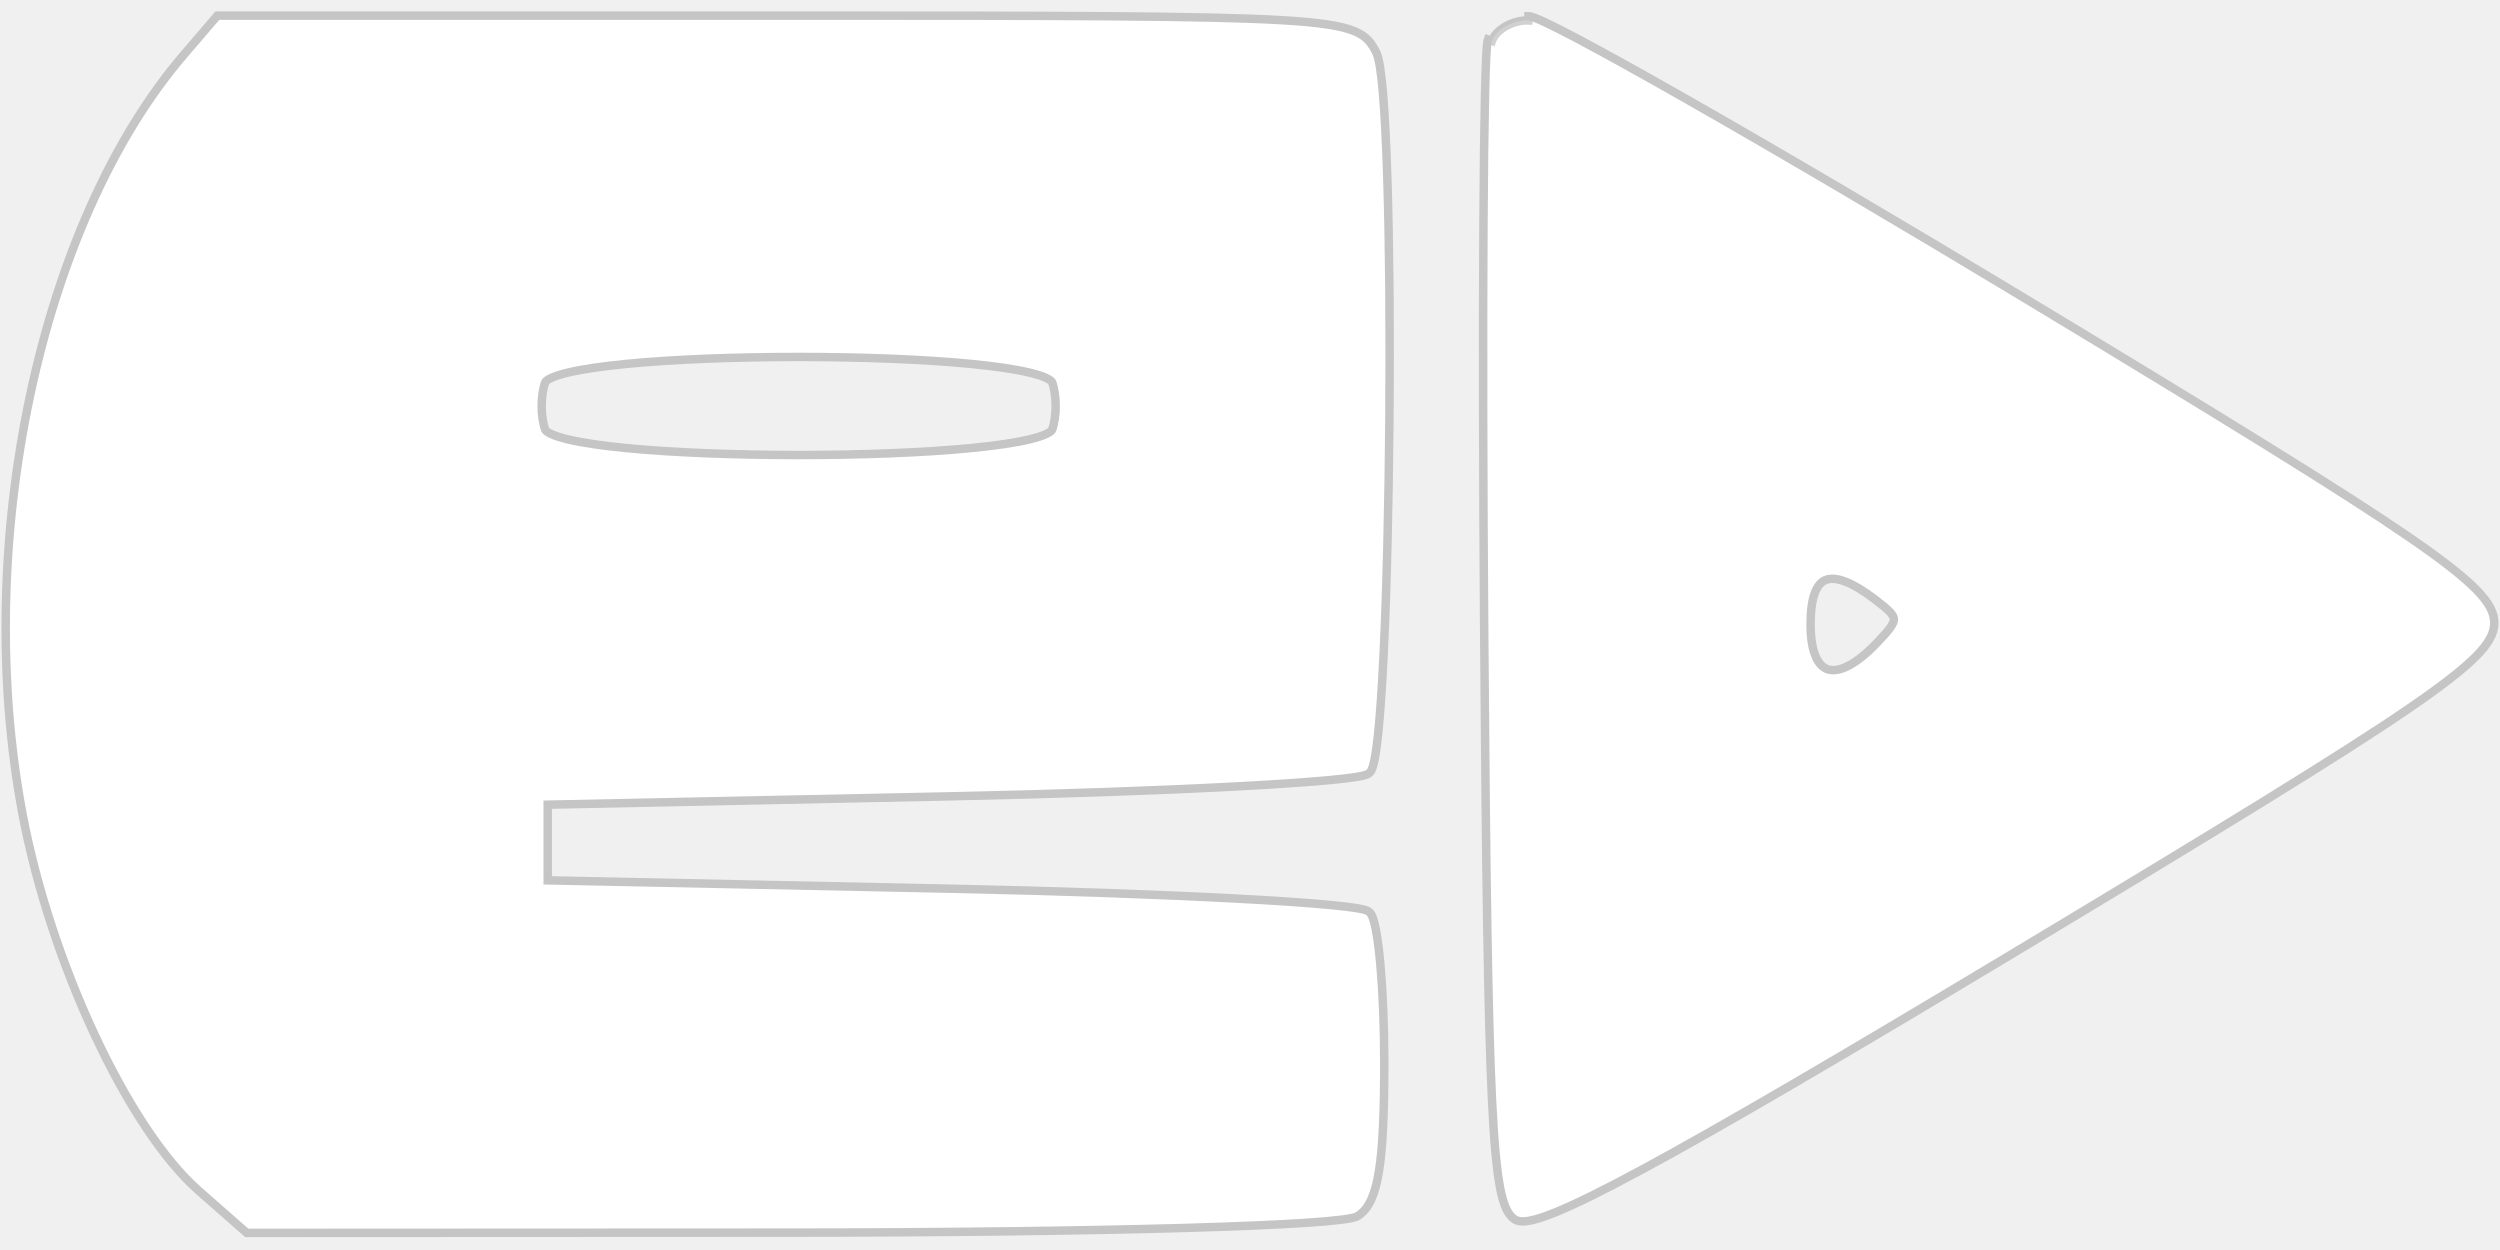
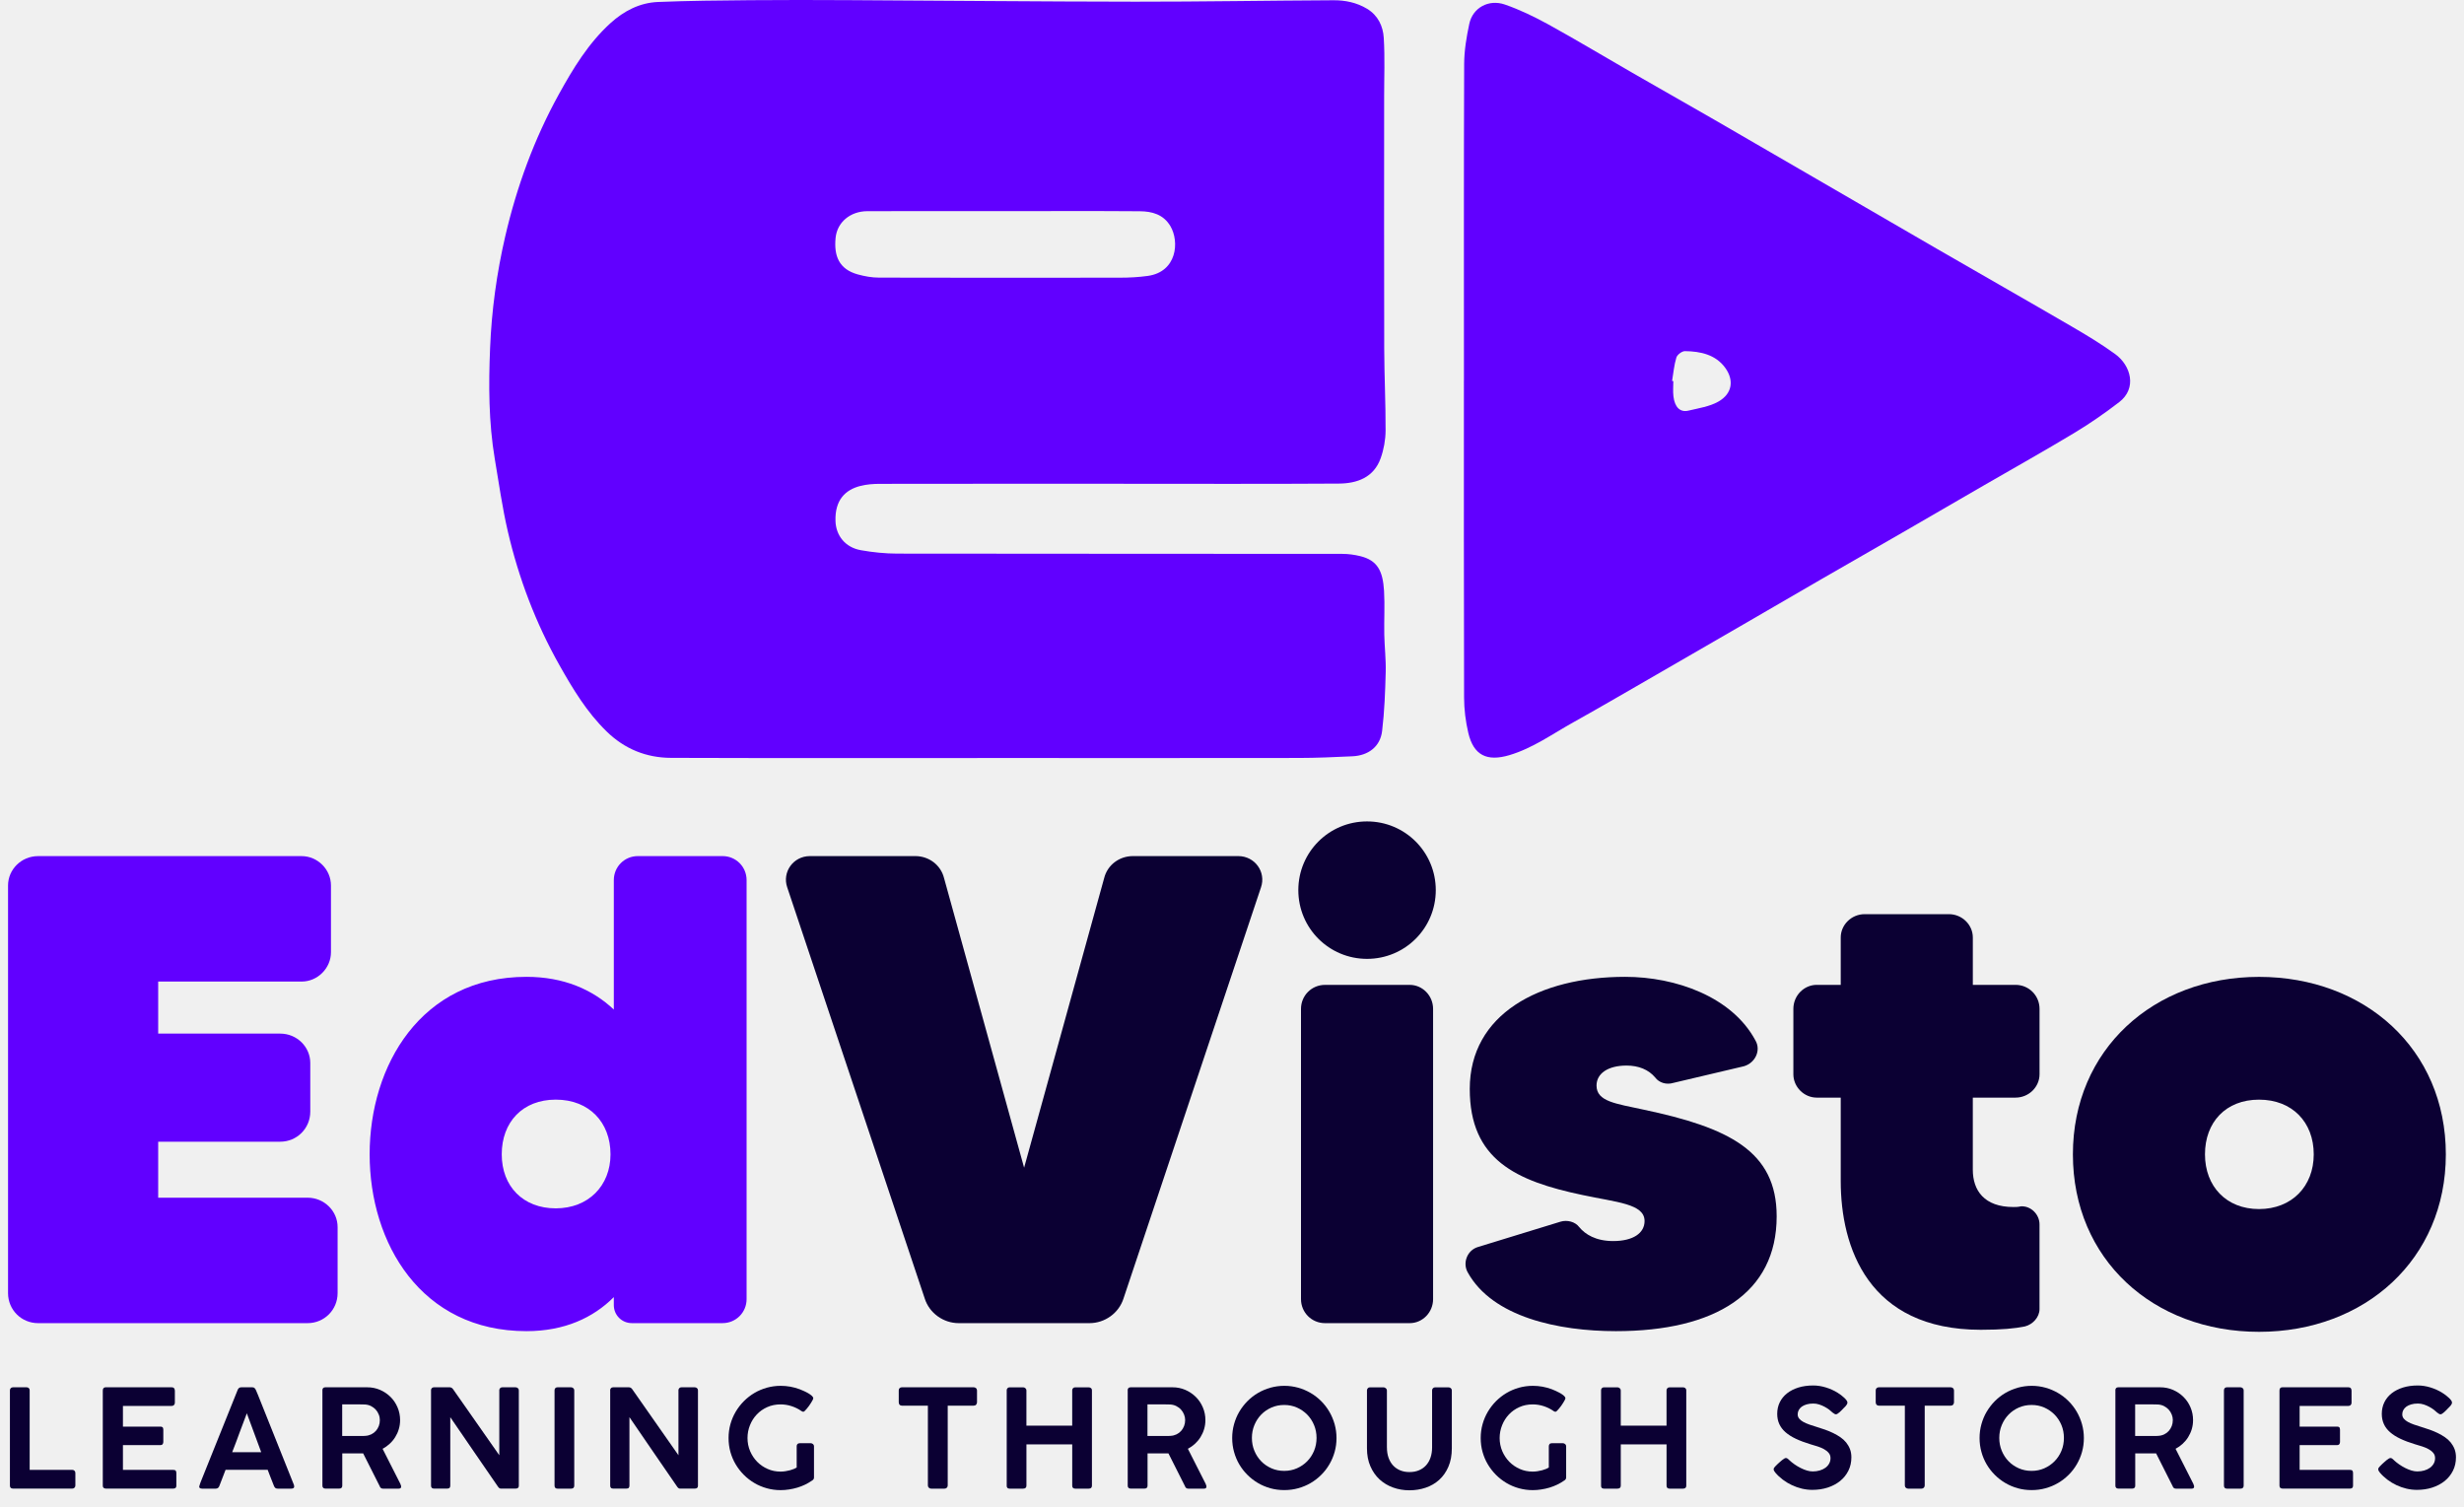
- <svg xmlns="http://www.w3.org/2000/svg" width="126" height="63" viewBox="0 0 126 63" fill="none">
-   <path fill-rule="evenodd" clip-rule="evenodd" d="M69.167 2.728C70.207 4.757 69.946 37.686 68.88 38.798C68.509 39.184 59.022 39.691 47.799 39.924L27.392 40.347V42.462V44.578L47.799 45.001C59.022 45.234 68.509 45.741 68.88 46.129C69.251 46.517 69.554 49.863 69.554 53.564C69.554 58.625 69.252 60.493 68.338 61.096C67.635 61.56 55.607 61.904 39.819 61.912L12.516 61.924L10.156 59.852C6.645 56.768 2.755 48.447 1.348 41.008C-1.217 27.44 2.196 11.334 9.421 2.904L11.053 1H39.667C67.649 1 68.3 1.038 69.167 2.728ZM101.986 15.245C122.126 27.396 125.5 29.713 125.5 31.394C125.5 33.076 122.095 35.401 101.591 47.72C83.648 58.5 77.376 61.884 76.456 61.278C75.408 60.588 75.199 56.301 75.016 31.799C74.898 16.029 74.978 2.648 75.193 2.064C75.408 1.478 76.234 1.013 77.029 1.029C77.823 1.045 89.054 7.442 101.986 15.245ZM27.28 19.193C27.023 19.891 27.023 21.033 27.28 21.731C27.973 23.618 52.532 23.618 53.226 21.731C53.482 21.033 53.482 19.891 53.226 19.193C52.532 17.306 27.973 17.306 27.28 19.193ZM91.04 31.462C91.04 34.35 92.576 34.816 94.721 32.577C95.999 31.243 95.993 31.083 94.624 30.039C92.241 28.221 91.04 28.698 91.04 31.462Z" fill="white" />
-   <path d="M69.357 2.631L69.357 2.631C69.247 2.417 69.131 2.208 68.953 2.021C68.772 1.832 68.538 1.676 68.204 1.546C67.549 1.292 66.481 1.128 64.598 1.017C60.821 0.796 53.654 0.787 39.667 0.787H11.053H10.955L10.891 0.861L9.259 2.765L9.259 2.765C5.616 7.016 2.945 13.186 1.505 19.985C0.064 26.786 -0.149 34.233 1.139 41.047C1.846 44.786 3.176 48.743 4.77 52.153C6.361 55.558 8.227 58.441 10.016 60.012L12.375 62.084L12.435 62.138L12.516 62.138L39.819 62.125C47.714 62.121 54.67 62.033 59.741 61.888C62.277 61.815 64.342 61.728 65.819 61.631C66.558 61.582 67.151 61.53 67.585 61.475C67.801 61.448 67.981 61.42 68.12 61.39C68.248 61.362 68.373 61.328 68.455 61.274C68.993 60.919 69.308 60.22 69.499 59.036C69.692 57.842 69.767 56.095 69.767 53.564C69.767 51.709 69.691 49.94 69.568 48.585C69.507 47.908 69.433 47.33 69.351 46.894C69.31 46.677 69.266 46.49 69.218 46.343C69.174 46.205 69.117 46.068 69.034 45.982L69.034 45.981C68.992 45.937 68.938 45.911 68.902 45.896C68.86 45.878 68.812 45.863 68.761 45.849C68.658 45.821 68.524 45.794 68.362 45.768C68.038 45.716 67.588 45.663 67.028 45.61C65.907 45.504 64.332 45.396 62.42 45.294C58.597 45.089 53.417 44.904 47.803 44.788L27.605 44.369V42.462V40.556L47.803 40.137C53.417 40.021 58.597 39.836 62.42 39.631C64.332 39.529 65.907 39.422 67.028 39.316C67.588 39.263 68.038 39.21 68.362 39.158C68.523 39.132 68.658 39.105 68.761 39.077C68.812 39.063 68.86 39.048 68.902 39.031C68.938 39.016 68.991 38.99 69.034 38.945L69.034 38.945C69.103 38.874 69.147 38.768 69.18 38.67C69.216 38.563 69.249 38.429 69.279 38.273C69.341 37.961 69.399 37.542 69.453 37.034C69.561 36.017 69.654 34.627 69.734 32.988C69.892 29.709 69.992 25.422 70.026 21.108C70.061 16.794 70.029 12.45 69.924 9.057C69.871 7.36 69.8 5.899 69.71 4.797C69.664 4.246 69.614 3.782 69.558 3.422C69.503 3.072 69.44 2.792 69.357 2.631ZM77.033 0.816L77.029 1.029C76.234 1.013 75.408 1.478 75.193 2.064L74.993 1.99C74.993 1.99 74.993 1.99 74.993 1.99C74.978 2.031 74.969 2.08 74.963 2.124C74.955 2.172 74.949 2.232 74.942 2.301C74.929 2.439 74.917 2.624 74.906 2.852C74.883 3.307 74.863 3.942 74.845 4.734C74.809 6.319 74.783 8.54 74.766 11.236C74.734 16.626 74.744 23.915 74.802 31.8C74.894 44.05 74.992 51.252 75.199 55.478C75.302 57.59 75.432 58.969 75.605 59.867C75.775 60.748 75.996 61.23 76.338 61.456C76.529 61.581 76.804 61.577 77.103 61.521C77.418 61.462 77.823 61.331 78.327 61.129C79.337 60.724 80.777 60.016 82.741 58.956C86.672 56.836 92.73 53.292 101.701 47.902C111.951 41.744 117.934 38.08 121.355 35.744C123.064 34.577 124.144 33.734 124.799 33.072C125.454 32.41 125.713 31.898 125.713 31.394C125.713 30.891 125.456 30.38 124.81 29.721C124.164 29.062 123.098 28.225 121.416 27.07C118.049 24.758 112.165 21.137 102.097 15.063C95.629 11.16 89.587 7.609 85.061 5.032C82.799 3.743 80.914 2.697 79.544 1.971C78.86 1.609 78.302 1.325 77.889 1.131C77.683 1.034 77.51 0.959 77.374 0.906C77.306 0.88 77.245 0.859 77.192 0.844C77.142 0.83 77.086 0.817 77.033 0.816ZM27.48 19.266L27.48 19.266C27.492 19.234 27.556 19.154 27.769 19.054C27.968 18.96 28.251 18.868 28.615 18.781C29.34 18.607 30.348 18.461 31.549 18.343C33.951 18.108 37.1 17.991 40.252 17.991C43.405 17.991 46.554 18.108 48.956 18.343C50.158 18.461 51.165 18.607 51.891 18.781C52.254 18.868 52.538 18.96 52.736 19.054C52.949 19.154 53.014 19.234 53.026 19.266C53.143 19.584 53.205 20.018 53.205 20.462C53.205 20.906 53.143 21.339 53.026 21.658C53.014 21.69 52.949 21.77 52.736 21.87C52.538 21.964 52.254 22.056 51.891 22.143C51.165 22.317 50.158 22.463 48.956 22.581C46.554 22.815 43.405 22.933 40.252 22.933C37.1 22.933 33.951 22.815 31.549 22.581C30.348 22.463 29.34 22.317 28.615 22.143C28.251 22.056 27.968 21.964 27.769 21.87C27.556 21.77 27.492 21.69 27.48 21.658L27.48 21.658C27.363 21.339 27.3 20.906 27.3 20.462C27.3 20.018 27.363 19.585 27.48 19.266ZM94.495 30.208L94.624 30.039L94.495 30.208C94.839 30.471 95.082 30.667 95.242 30.835C95.401 31.003 95.449 31.115 95.452 31.207C95.456 31.304 95.414 31.433 95.265 31.64C95.117 31.845 94.888 32.095 94.567 32.43C94.04 32.979 93.561 33.352 93.144 33.563C92.727 33.775 92.393 33.815 92.138 33.738C91.889 33.663 91.671 33.461 91.51 33.086C91.348 32.707 91.254 32.169 91.254 31.462C91.254 30.783 91.328 30.263 91.465 29.892C91.602 29.523 91.792 29.32 92.017 29.23C92.248 29.139 92.563 29.147 92.984 29.305C93.404 29.463 93.908 29.76 94.495 30.208Z" stroke="black" stroke-opacity="0.18" stroke-width="0.426" />
+ <svg xmlns="http://www.w3.org/2000/svg" width="121" height="74" viewBox="0 0 121 74" fill="none">
+   <path d="M49.314 37.224C43.86 37.224 38.407 37.235 32.954 37.216C31.745 37.212 30.678 36.786 29.789 35.919C28.817 34.973 28.131 33.831 27.475 32.669C26.31 30.603 25.472 28.399 24.937 26.091C24.665 24.92 24.498 23.725 24.298 22.538C23.994 20.732 23.992 18.906 24.067 17.089C24.141 15.245 24.392 13.414 24.81 11.609C25.377 9.166 26.231 6.826 27.444 4.629C28.143 3.365 28.891 2.125 29.977 1.138C30.639 0.537 31.416 0.133 32.316 0.097C33.824 0.036 35.335 0.021 36.846 0.009C38.457 -0.005 40.068 -0.001 41.68 0.007C46.371 0.032 51.063 0.078 55.754 0.083C58.999 0.086 62.243 0.028 65.49 0.013C66.061 0.01 66.62 0.124 67.128 0.428C67.673 0.756 67.917 1.285 67.952 1.857C68.013 2.834 67.97 3.82 67.971 4.801C67.971 4.911 67.971 5.022 67.971 5.131C67.971 9.125 67.964 13.118 67.975 17.112C67.979 18.456 68.048 19.802 68.042 21.146C68.039 21.598 67.954 22.072 67.802 22.498C67.466 23.448 66.647 23.741 65.748 23.747C62.112 23.77 58.477 23.756 54.841 23.756C50.957 23.756 47.074 23.753 43.191 23.76C42.88 23.76 42.56 23.786 42.261 23.86C41.487 24.054 40.999 24.575 41.028 25.578C41.048 26.3 41.506 26.882 42.277 27.019C42.863 27.123 43.466 27.185 44.061 27.186C51.347 27.197 58.632 27.192 65.918 27.199C66.214 27.199 66.517 27.241 66.806 27.312C67.646 27.522 67.906 28.038 67.966 29.011C68.009 29.725 67.964 30.444 67.978 31.158C67.99 31.773 68.065 32.389 68.048 33.002C68.023 33.97 67.987 34.944 67.871 35.903C67.779 36.661 67.202 37.103 66.412 37.139C65.536 37.18 64.659 37.219 63.783 37.221C58.962 37.229 54.143 37.224 49.322 37.224H49.314ZM49.328 10.368C47.084 10.368 44.84 10.364 42.597 10.37C41.76 10.373 41.11 10.906 41.033 11.684C40.947 12.568 41.201 13.221 42.124 13.476C42.46 13.568 42.816 13.633 43.163 13.633C47.113 13.644 51.063 13.642 55.014 13.636C55.464 13.636 55.916 13.611 56.36 13.55C57.803 13.351 57.926 11.862 57.474 11.103C57.132 10.527 56.571 10.379 55.977 10.374C53.761 10.357 51.545 10.368 49.329 10.368H49.328Z" fill="#6100FF" />
+   <path d="M71.89 18.676C71.89 13.498 71.881 8.32 71.901 3.141C71.904 2.482 72.015 1.813 72.154 1.166C72.322 0.383 73.101 -0.055 73.905 0.224C74.642 0.48 75.357 0.827 76.044 1.204C77.434 1.972 78.797 2.791 80.174 3.583C81.516 4.354 82.864 5.117 84.205 5.89C85.594 6.69 86.979 7.496 88.364 8.301C90.619 9.61 92.873 10.921 95.13 12.226C97.329 13.498 99.537 14.752 101.731 16.03C102.458 16.453 103.181 16.889 103.862 17.381C104.652 17.953 104.95 19.071 104.067 19.748C103.359 20.292 102.619 20.804 101.854 21.265C100.4 22.141 98.919 22.97 97.449 23.82C96.109 24.596 94.771 25.374 93.43 26.148C92.1 26.916 90.767 27.675 89.439 28.443C88.099 29.217 86.761 29.998 85.421 30.774C84.07 31.556 82.719 32.339 81.365 33.119C79.999 33.905 78.64 34.701 77.263 35.469C76.234 36.041 75.273 36.741 74.121 37.083C73.019 37.41 72.363 37.091 72.104 35.989C71.972 35.424 71.898 34.833 71.897 34.253C71.882 29.061 71.888 23.87 71.888 18.678L71.89 18.676ZM82.111 18.707L82.172 18.716C82.172 18.964 82.148 19.214 82.177 19.459C82.24 19.989 82.496 20.266 82.922 20.163C83.418 20.043 83.951 19.967 84.383 19.722C85.083 19.325 85.148 18.661 84.731 18.076C84.258 17.413 83.508 17.252 82.741 17.243C82.597 17.242 82.366 17.417 82.322 17.556C82.209 17.926 82.176 18.321 82.111 18.707Z" fill="#6100FF" />
+   <path d="M15.105 58.815C15.924 58.815 16.579 59.471 16.579 60.257V63.501C16.579 64.32 15.924 64.975 15.105 64.975H1.869C1.05 64.975 0.395 64.32 0.395 63.501V43.483C0.395 42.696 1.05 42.041 1.869 42.041H14.811C15.598 42.041 16.253 42.696 16.253 43.483V46.759C16.253 47.545 15.598 48.201 14.811 48.201H7.768V50.757H13.763C14.582 50.757 15.237 51.412 15.237 52.198V54.59C15.237 55.409 14.582 56.065 13.763 56.065H7.768V58.817H15.106L15.105 58.815Z" fill="#6100FF" />
+   <path d="M31.322 42.04H35.484C36.139 42.04 36.663 42.564 36.663 43.219V63.794C36.663 64.45 36.139 64.974 35.484 64.974H31.027C30.536 64.974 30.143 64.581 30.143 64.09V63.697C29.128 64.712 27.719 65.368 25.851 65.368C20.674 65.368 18.152 61.042 18.152 56.685C18.152 52.327 20.674 47.969 25.851 47.969C27.685 47.969 29.094 48.592 30.143 49.575V43.219C30.143 42.564 30.667 42.04 31.322 42.04ZM29.98 56.685C29.98 55.112 28.93 53.999 27.292 53.999C25.654 53.999 24.639 55.113 24.639 56.685C24.639 58.256 25.687 59.338 27.292 59.338C28.898 59.338 29.98 58.224 29.98 56.685Z" fill="#6100FF" />
+   <path d="M55.632 42.04H60.808C61.627 42.04 62.185 42.826 61.922 43.58L55.173 63.762C54.944 64.484 54.255 64.975 53.502 64.975H47.08C46.326 64.975 45.638 64.484 45.41 63.762L38.66 43.58C38.397 42.826 38.955 42.04 39.774 42.04H44.951C45.606 42.04 46.196 42.466 46.36 43.121L50.291 57.341L54.222 43.121C54.386 42.466 54.976 42.04 55.632 42.04Z" fill="#0B0033" />
+   <path d="M63.757 43.712C63.757 41.843 65.263 40.337 67.132 40.337C69 40.337 70.507 41.843 70.507 43.712C70.507 45.58 69 47.087 67.132 47.087C65.263 47.087 63.757 45.58 63.757 43.712ZM63.888 63.796V49.544C63.888 48.888 64.412 48.364 65.067 48.364H69.229C69.851 48.364 70.375 48.888 70.375 49.544V63.796C70.375 64.451 69.851 64.975 69.229 64.975H65.067C64.412 64.975 63.888 64.451 63.888 63.796Z" fill="#0B0033" />
+   <path d="M87.247 59.732C87.247 63.499 84.232 65.368 79.35 65.368C76.533 65.368 73.29 64.68 72.077 62.484C71.814 62.025 72.044 61.402 72.568 61.239L76.631 59.993C76.959 59.894 77.351 59.993 77.549 60.256C77.844 60.616 78.368 60.944 79.219 60.944C80.202 60.944 80.76 60.551 80.76 59.961C80.76 59.109 79.383 59.043 77.713 58.683C74.436 57.995 72.176 56.946 72.176 53.474C72.176 49.804 75.583 47.969 79.809 47.969C82.299 47.969 85.051 48.952 86.198 51.081C86.493 51.573 86.198 52.196 85.641 52.359L82.169 53.178C81.841 53.277 81.481 53.178 81.285 52.916C80.957 52.523 80.466 52.326 79.876 52.326C78.958 52.326 78.401 52.718 78.401 53.308C78.401 54.095 79.352 54.194 80.695 54.487C84.889 55.371 87.247 56.518 87.247 59.729V59.732Z" fill="#0B0033" />
+   <path d="M98.976 53.9H96.879V57.439C96.879 58.454 97.435 59.273 98.877 59.273C98.976 59.273 99.106 59.273 99.237 59.24C99.728 59.208 100.155 59.633 100.155 60.124V64.286C100.155 64.678 99.827 65.04 99.435 65.137C98.943 65.236 98.321 65.301 97.273 65.301C91.736 65.301 90.393 61.239 90.393 57.995V53.9H89.214C88.591 53.9 88.067 53.376 88.067 52.753V49.542C88.067 48.887 88.591 48.363 89.214 48.363H90.393V46.037C90.393 45.415 90.917 44.891 91.572 44.891H95.701C96.356 44.891 96.88 45.415 96.88 46.037V48.363H98.977C99.632 48.363 100.156 48.887 100.156 49.542V52.753C100.156 53.376 99.632 53.9 98.977 53.9H98.976Z" fill="#0B0033" />
+   <path d="M120.108 56.686C120.108 61.83 116.144 65.401 110.935 65.401C105.726 65.401 101.794 61.83 101.794 56.686C101.794 51.542 105.758 47.971 110.935 47.971C116.112 47.971 120.108 51.509 120.108 56.686ZM113.621 56.686C113.621 55.113 112.572 54 110.934 54C109.296 54 108.28 55.114 108.28 56.686C108.28 58.258 109.328 59.373 110.934 59.373C112.539 59.373 113.621 58.259 113.621 56.686Z" fill="#0B0033" />
+   <path d="M0.487 68.273C0.487 68.232 0.501 68.198 0.528 68.168C0.555 68.14 0.593 68.125 0.642 68.125H1.306C1.347 68.125 1.382 68.137 1.412 68.163C1.442 68.189 1.457 68.225 1.457 68.271V72.181H3.554C3.594 72.181 3.628 72.195 3.658 72.223C3.686 72.251 3.701 72.288 3.701 72.335V72.948C3.701 72.989 3.688 73.024 3.66 73.054C3.633 73.084 3.598 73.099 3.554 73.099H0.635C0.537 73.099 0.487 73.05 0.487 72.951V68.27V68.273Z" fill="#0B0033" />
+   <path d="M5.048 68.285C5.048 68.178 5.097 68.124 5.196 68.124H8.426C8.484 68.124 8.525 68.14 8.55 68.173C8.575 68.205 8.587 68.246 8.587 68.296V68.887C8.587 68.928 8.573 68.963 8.545 68.994C8.517 69.025 8.475 69.042 8.419 69.042H6.037V70.057H7.872C7.917 70.053 7.952 70.062 7.979 70.085C8.006 70.109 8.02 70.149 8.02 70.205V70.811C8.02 70.852 8.009 70.887 7.986 70.918C7.963 70.949 7.928 70.965 7.879 70.965H6.037V72.181H8.506C8.568 72.181 8.61 72.195 8.63 72.222C8.651 72.249 8.66 72.289 8.66 72.346V72.958C8.66 73.053 8.611 73.099 8.513 73.099H5.196C5.155 73.099 5.121 73.088 5.092 73.065C5.062 73.042 5.048 73.007 5.048 72.958V68.284V68.285Z" fill="#0B0033" />
+   <path d="M9.789 72.977C9.799 72.932 9.813 72.892 9.827 72.852C9.841 72.814 9.854 72.779 9.866 72.748L11.672 68.252C11.678 68.228 11.697 68.201 11.727 68.17C11.757 68.139 11.798 68.125 11.849 68.125H12.389C12.443 68.125 12.481 68.139 12.504 68.166C12.527 68.193 12.545 68.216 12.556 68.236L12.667 68.497L14.436 72.924C14.436 72.924 14.437 72.943 14.441 72.959C14.445 72.976 14.447 72.99 14.447 73.001C14.447 73.069 14.398 73.102 14.299 73.102H13.639C13.59 73.102 13.552 73.092 13.525 73.072C13.498 73.051 13.476 73.02 13.457 72.978L13.396 72.824L13.269 72.502C13.227 72.395 13.185 72.287 13.145 72.177H11.077C11.019 72.334 10.962 72.48 10.908 72.617C10.854 72.754 10.807 72.874 10.769 72.977C10.738 73.059 10.679 73.102 10.594 73.102H9.924C9.882 73.102 9.847 73.093 9.822 73.079C9.797 73.062 9.783 73.039 9.783 73.008C9.783 72.995 9.783 72.985 9.787 72.978L9.789 72.977ZM12.121 69.402C12.001 69.71 11.88 70.03 11.761 70.36C11.642 70.691 11.521 71.009 11.401 71.314H12.828L12.121 69.402Z" fill="#0B0033" />
+   <path d="M15.831 68.282C15.831 68.177 15.879 68.125 15.978 68.125H18.029C18.255 68.125 18.466 68.167 18.663 68.252C18.859 68.338 19.031 68.453 19.177 68.598C19.323 68.742 19.438 68.913 19.522 69.111C19.606 69.307 19.648 69.517 19.648 69.737C19.648 69.892 19.627 70.039 19.584 70.18C19.543 70.321 19.483 70.451 19.407 70.573C19.331 70.695 19.241 70.803 19.136 70.899C19.032 70.995 18.916 71.078 18.788 71.145L19.66 72.865C19.664 72.888 19.672 72.909 19.683 72.931C19.694 72.953 19.7 72.977 19.7 73.001C19.7 73.069 19.66 73.102 19.582 73.102H18.805C18.725 73.102 18.671 73.061 18.644 72.977L17.833 71.369C17.798 71.369 17.758 71.369 17.718 71.37C17.676 71.37 17.619 71.371 17.547 71.371H16.808V72.957C16.808 73.053 16.756 73.1 16.654 73.1H15.981C15.936 73.1 15.901 73.088 15.874 73.065C15.847 73.042 15.833 73.005 15.833 72.957V68.282H15.831ZM18.654 69.742C18.654 69.645 18.637 69.553 18.6 69.463C18.565 69.372 18.515 69.292 18.45 69.22C18.385 69.149 18.308 69.092 18.219 69.047C18.129 69.002 18.032 68.977 17.927 68.97C17.849 68.967 17.773 68.966 17.697 68.965C17.623 68.965 17.544 68.963 17.465 68.963H16.804V70.517H17.814C17.853 70.517 17.895 70.514 17.94 70.51C18.045 70.504 18.141 70.479 18.229 70.437C18.317 70.395 18.393 70.338 18.456 70.268C18.518 70.198 18.567 70.118 18.602 70.027C18.637 69.936 18.653 69.842 18.653 69.742H18.654Z" fill="#0B0033" />
+   <path d="M21.165 68.275C21.165 68.233 21.177 68.197 21.204 68.168C21.23 68.14 21.266 68.125 21.312 68.125H22.082C22.113 68.125 22.143 68.132 22.172 68.147C22.2 68.162 22.224 68.185 22.247 68.216C22.629 68.761 23.008 69.302 23.383 69.839C23.758 70.376 24.137 70.918 24.519 71.462V68.252C24.526 68.212 24.542 68.181 24.569 68.159C24.596 68.137 24.629 68.125 24.667 68.125H25.314C25.358 68.125 25.398 68.139 25.429 68.166C25.461 68.193 25.478 68.228 25.478 68.273V72.963C25.478 73.055 25.425 73.1 25.32 73.1H24.594C24.545 73.1 24.499 73.07 24.457 73.009C24.064 72.439 23.672 71.871 23.283 71.302C22.893 70.734 22.503 70.164 22.112 69.593V72.953C22.112 73.001 22.1 73.038 22.077 73.064C22.054 73.089 22.013 73.1 21.958 73.1H21.315C21.263 73.1 21.226 73.088 21.203 73.062C21.179 73.037 21.167 73.001 21.167 72.957V68.275H21.165Z" fill="#0B0033" />
+   <path d="M27.232 68.273C27.232 68.232 27.244 68.198 27.268 68.168C27.293 68.14 27.329 68.125 27.378 68.125H28.043C28.081 68.125 28.116 68.139 28.15 68.166C28.184 68.193 28.2 68.228 28.2 68.273V72.954C28.2 73.053 28.147 73.102 28.043 73.102H27.378C27.281 73.102 27.232 73.053 27.232 72.954V68.273Z" fill="#0B0033" />
+   <path d="M29.962 68.275C29.962 68.233 29.975 68.197 30.002 68.168C30.027 68.14 30.064 68.125 30.11 68.125H30.88C30.911 68.125 30.941 68.132 30.97 68.147C30.998 68.162 31.022 68.185 31.045 68.216C31.427 68.761 31.806 69.302 32.181 69.839C32.556 70.376 32.935 70.918 33.317 71.462V68.252C33.324 68.212 33.34 68.181 33.367 68.159C33.394 68.137 33.427 68.125 33.465 68.125H34.112C34.156 68.125 34.196 68.139 34.227 68.166C34.259 68.193 34.275 68.228 34.275 68.273V72.963C34.275 73.055 34.223 73.1 34.118 73.1H33.391C33.343 73.1 33.297 73.07 33.255 73.009C32.862 72.439 32.469 71.871 32.081 71.302C31.691 70.734 31.301 70.164 30.91 69.593V72.953C30.91 73.001 30.898 73.038 30.875 73.064C30.852 73.089 30.811 73.1 30.756 73.1H30.113C30.061 73.1 30.023 73.088 30 73.062C29.977 73.037 29.965 73.001 29.965 72.957V68.275H29.962Z" fill="#0B0033" />
+   <path d="M39.123 71.019C39.123 70.975 39.135 70.94 39.16 70.913C39.184 70.885 39.22 70.872 39.27 70.872H39.816C39.854 70.872 39.889 70.885 39.923 70.913C39.957 70.94 39.973 70.975 39.973 71.019V72.557C39.973 72.584 39.966 72.61 39.953 72.635C39.939 72.659 39.915 72.683 39.88 72.705C39.877 72.705 39.876 72.705 39.876 72.706C39.876 72.706 39.876 72.708 39.873 72.708C39.767 72.781 39.655 72.847 39.535 72.905C39.414 72.963 39.288 73.012 39.155 73.052C39.024 73.091 38.889 73.121 38.751 73.142C38.613 73.164 38.473 73.175 38.335 73.175C38.101 73.175 37.873 73.145 37.656 73.084C37.438 73.023 37.233 72.938 37.044 72.825C36.855 72.713 36.682 72.58 36.528 72.425C36.372 72.269 36.239 72.097 36.127 71.909C36.015 71.721 35.929 71.516 35.868 71.3C35.808 71.082 35.778 70.854 35.778 70.617C35.778 70.38 35.808 70.157 35.868 69.939C35.929 69.721 36.015 69.518 36.127 69.327C36.239 69.138 36.372 68.965 36.528 68.808C36.684 68.652 36.855 68.518 37.045 68.405C37.234 68.293 37.439 68.208 37.657 68.145C37.875 68.085 38.102 68.053 38.339 68.053C38.498 68.053 38.656 68.067 38.813 68.095C38.97 68.124 39.123 68.166 39.27 68.221C39.326 68.244 39.392 68.271 39.469 68.305C39.547 68.339 39.62 68.376 39.689 68.416C39.758 68.457 39.816 68.498 39.865 68.541C39.912 68.583 39.937 68.625 39.937 68.665C39.937 68.683 39.926 68.711 39.907 68.751C39.886 68.79 39.862 68.835 39.831 68.883C39.801 68.932 39.767 68.984 39.729 69.036C39.691 69.089 39.655 69.136 39.618 69.178C39.583 69.22 39.551 69.256 39.521 69.284C39.492 69.312 39.469 69.326 39.453 69.326C39.44 69.326 39.423 69.323 39.404 69.318C39.386 69.312 39.367 69.302 39.346 69.285C39.206 69.186 39.047 69.109 38.871 69.051C38.695 68.993 38.515 68.965 38.332 68.965C38.093 68.965 37.875 69.009 37.676 69.099C37.477 69.188 37.306 69.308 37.163 69.46C37.019 69.612 36.908 69.788 36.828 69.988C36.748 70.188 36.708 70.398 36.708 70.62C36.708 70.842 36.751 71.061 36.837 71.262C36.923 71.462 37.038 71.635 37.184 71.784C37.331 71.933 37.502 72.05 37.699 72.136C37.895 72.223 38.104 72.265 38.326 72.265C38.408 72.265 38.489 72.26 38.571 72.246C38.652 72.233 38.726 72.218 38.797 72.199C38.867 72.18 38.931 72.158 38.986 72.135C39.042 72.112 39.088 72.089 39.123 72.066V71.021V71.019Z" fill="#0B0033" />
+   <path d="M44.135 68.273C44.135 68.228 44.15 68.193 44.178 68.166C44.206 68.139 44.244 68.125 44.289 68.125H47.814C47.855 68.125 47.891 68.137 47.922 68.162C47.955 68.186 47.974 68.223 47.978 68.273V68.859C47.978 68.903 47.965 68.943 47.936 68.977C47.908 69.01 47.867 69.027 47.814 69.027H46.54V72.947C46.54 72.988 46.527 73.023 46.498 73.054C46.47 73.085 46.432 73.102 46.383 73.102H45.723C45.682 73.102 45.645 73.087 45.614 73.058C45.582 73.03 45.566 72.992 45.566 72.947V69.027H44.289C44.244 69.027 44.208 69.013 44.178 68.985C44.15 68.956 44.135 68.914 44.135 68.859V68.273Z" fill="#0B0033" />
+   <path d="M49.436 68.273C49.436 68.235 49.448 68.201 49.474 68.171C49.5 68.141 49.535 68.127 49.58 68.127H50.247C50.285 68.127 50.32 68.141 50.354 68.17C50.388 68.198 50.404 68.234 50.404 68.274V70.01H52.653V68.274C52.653 68.234 52.666 68.2 52.693 68.17C52.72 68.141 52.755 68.127 52.8 68.127H53.458C53.503 68.127 53.541 68.139 53.573 68.165C53.606 68.19 53.622 68.225 53.622 68.27V72.954C53.622 73.053 53.569 73.102 53.465 73.102H52.8C52.703 73.102 52.654 73.053 52.654 72.954V70.927H50.405V72.954C50.405 73.053 50.351 73.102 50.242 73.102H49.581C49.485 73.102 49.437 73.055 49.437 72.965V68.274L49.436 68.273Z" fill="#0B0033" />
+   <path d="M55.376 68.282C55.376 68.177 55.425 68.125 55.523 68.125H57.575C57.8 68.125 58.012 68.167 58.208 68.252C58.404 68.338 58.576 68.453 58.722 68.598C58.869 68.742 58.984 68.913 59.068 69.111C59.152 69.307 59.194 69.517 59.194 69.737C59.194 69.892 59.172 70.039 59.13 70.18C59.088 70.321 59.028 70.451 58.953 70.573C58.877 70.695 58.786 70.803 58.682 70.899C58.578 70.995 58.461 71.078 58.334 71.145L59.206 72.865C59.21 72.888 59.218 72.909 59.229 72.931C59.24 72.953 59.245 72.977 59.245 73.001C59.245 73.069 59.206 73.102 59.127 73.102H58.35C58.27 73.102 58.216 73.061 58.189 72.977L57.378 71.369C57.343 71.369 57.304 71.369 57.263 71.37C57.221 71.37 57.164 71.371 57.093 71.371H56.353V72.957C56.353 73.053 56.302 73.1 56.199 73.1H55.526C55.482 73.1 55.446 73.088 55.419 73.065C55.392 73.042 55.379 73.005 55.379 72.957V68.282H55.376ZM58.2 69.742C58.2 69.645 58.182 69.553 58.146 69.463C58.111 69.372 58.06 69.292 57.995 69.22C57.931 69.149 57.853 69.092 57.764 69.047C57.675 69.002 57.577 68.977 57.473 68.97C57.394 68.967 57.319 68.966 57.243 68.965C57.168 68.965 57.09 68.963 57.01 68.963H56.349V70.517H57.359C57.398 70.517 57.44 70.514 57.485 70.51C57.591 70.504 57.687 70.479 57.775 70.437C57.863 70.395 57.939 70.338 58.001 70.268C58.063 70.198 58.112 70.118 58.147 70.027C58.182 69.936 58.199 69.842 58.199 69.742H58.2Z" fill="#0B0033" />
+   <path d="M60.509 70.617C60.509 70.383 60.539 70.156 60.6 69.938C60.661 69.72 60.746 69.514 60.858 69.325C60.971 69.135 61.104 68.962 61.259 68.805C61.415 68.648 61.587 68.515 61.776 68.404C61.966 68.293 62.17 68.208 62.388 68.145C62.606 68.085 62.834 68.053 63.071 68.053C63.307 68.053 63.531 68.085 63.749 68.145C63.967 68.206 64.17 68.293 64.361 68.404C64.552 68.515 64.724 68.648 64.88 68.805C65.037 68.962 65.17 69.134 65.281 69.325C65.392 69.516 65.478 69.719 65.54 69.938C65.601 70.157 65.632 70.385 65.632 70.621C65.632 70.858 65.601 71.085 65.54 71.301C65.479 71.518 65.392 71.721 65.281 71.91C65.17 72.1 65.037 72.273 64.88 72.427C64.725 72.583 64.552 72.716 64.361 72.827C64.171 72.938 63.967 73.023 63.749 73.083C63.531 73.144 63.303 73.173 63.066 73.173C62.83 73.173 62.602 73.144 62.384 73.083C62.166 73.022 61.962 72.936 61.772 72.824C61.583 72.712 61.41 72.579 61.255 72.423C61.099 72.268 60.967 72.096 60.856 71.908C60.745 71.719 60.66 71.515 60.6 71.298C60.539 71.08 60.509 70.853 60.509 70.616V70.617ZM61.477 70.611C61.477 70.837 61.518 71.048 61.599 71.244C61.68 71.441 61.793 71.611 61.933 71.757C62.074 71.903 62.243 72.017 62.436 72.103C62.629 72.188 62.838 72.23 63.064 72.23C63.29 72.23 63.496 72.188 63.689 72.103C63.883 72.017 64.051 71.902 64.193 71.757C64.335 71.612 64.447 71.442 64.53 71.244C64.611 71.048 64.652 70.837 64.652 70.611C64.652 70.385 64.611 70.177 64.53 69.981C64.449 69.785 64.336 69.613 64.193 69.467C64.049 69.321 63.882 69.206 63.689 69.12C63.496 69.035 63.287 68.993 63.064 68.993C62.84 68.993 62.629 69.035 62.436 69.12C62.242 69.206 62.074 69.321 61.933 69.467C61.791 69.613 61.68 69.785 61.599 69.981C61.518 70.177 61.477 70.387 61.477 70.611Z" fill="#0B0033" />
+   <path d="M68.108 71.08C68.108 71.269 68.135 71.436 68.188 71.587C68.242 71.737 68.317 71.863 68.414 71.967C68.511 72.071 68.628 72.15 68.762 72.205C68.897 72.261 69.047 72.288 69.213 72.288C69.387 72.288 69.543 72.26 69.681 72.201C69.819 72.143 69.936 72.061 70.032 71.955C70.126 71.849 70.2 71.722 70.25 71.573C70.3 71.424 70.326 71.26 70.326 71.082V68.274C70.326 68.234 70.34 68.2 70.369 68.17C70.397 68.141 70.434 68.127 70.478 68.127H71.127C71.173 68.127 71.213 68.141 71.246 68.17C71.278 68.198 71.295 68.234 71.295 68.274V71.118C71.295 71.465 71.239 71.767 71.127 72.025C71.016 72.284 70.864 72.498 70.675 72.67C70.485 72.842 70.264 72.97 70.011 73.055C69.76 73.141 69.493 73.183 69.211 73.183C68.93 73.183 68.663 73.138 68.411 73.047C68.159 72.957 67.938 72.824 67.748 72.651C67.558 72.476 67.408 72.261 67.296 72.004C67.183 71.746 67.128 71.451 67.128 71.12V68.275C67.128 68.24 67.14 68.206 67.166 68.175C67.192 68.144 67.224 68.128 67.265 68.128H67.948C67.982 68.128 68.016 68.143 68.052 68.171C68.088 68.2 68.107 68.235 68.107 68.275V71.083L68.108 71.08Z" fill="#0B0033" />
+   <path d="M76.058 71.019C76.058 70.975 76.071 70.94 76.095 70.913C76.119 70.885 76.156 70.872 76.206 70.872H76.752C76.79 70.872 76.825 70.885 76.859 70.913C76.892 70.94 76.909 70.975 76.909 71.019V72.557C76.909 72.584 76.902 72.61 76.888 72.635C76.875 72.659 76.85 72.683 76.815 72.705C76.812 72.705 76.811 72.705 76.811 72.706C76.811 72.706 76.811 72.708 76.808 72.708C76.703 72.781 76.591 72.847 76.47 72.905C76.35 72.963 76.224 73.012 76.091 73.052C75.96 73.091 75.824 73.121 75.686 73.142C75.548 73.164 75.409 73.175 75.271 73.175C75.036 73.175 74.809 73.145 74.591 73.084C74.373 73.023 74.169 72.938 73.979 72.825C73.791 72.713 73.618 72.58 73.463 72.425C73.308 72.269 73.175 72.097 73.063 71.909C72.95 71.721 72.865 71.516 72.804 71.3C72.743 71.082 72.713 70.854 72.713 70.617C72.713 70.38 72.743 70.157 72.804 69.939C72.865 69.721 72.95 69.518 73.063 69.327C73.175 69.138 73.308 68.965 73.463 68.808C73.619 68.652 73.791 68.518 73.981 68.405C74.17 68.293 74.374 68.208 74.592 68.145C74.81 68.085 75.038 68.053 75.275 68.053C75.433 68.053 75.591 68.067 75.749 68.095C75.906 68.124 76.058 68.166 76.206 68.221C76.261 68.244 76.328 68.271 76.405 68.305C76.482 68.339 76.555 68.376 76.624 68.416C76.693 68.457 76.752 68.498 76.8 68.541C76.848 68.583 76.872 68.625 76.872 68.665C76.872 68.683 76.861 68.711 76.842 68.751C76.822 68.79 76.798 68.835 76.766 68.883C76.737 68.932 76.703 68.984 76.665 69.036C76.627 69.089 76.591 69.136 76.554 69.178C76.519 69.22 76.486 69.256 76.457 69.284C76.428 69.312 76.405 69.326 76.389 69.326C76.375 69.326 76.359 69.323 76.34 69.318C76.321 69.312 76.302 69.302 76.282 69.285C76.141 69.186 75.983 69.109 75.807 69.051C75.631 68.993 75.451 68.965 75.268 68.965C75.028 68.965 74.81 69.009 74.611 69.099C74.412 69.188 74.242 69.308 74.098 69.46C73.955 69.612 73.844 69.788 73.764 69.988C73.684 70.188 73.643 70.398 73.643 70.62C73.643 70.842 73.687 71.061 73.772 71.262C73.859 71.462 73.974 71.635 74.12 71.784C74.266 71.933 74.438 72.05 74.634 72.136C74.831 72.223 75.039 72.265 75.261 72.265C75.344 72.265 75.425 72.26 75.506 72.246C75.587 72.233 75.662 72.218 75.732 72.199C75.803 72.18 75.866 72.158 75.922 72.135C75.977 72.112 76.023 72.089 76.058 72.066V71.021V71.019Z" fill="#0B0033" />
+   <path d="M78.623 68.273C78.623 68.235 78.635 68.201 78.66 68.171C78.686 68.141 78.721 68.127 78.766 68.127H79.433C79.471 68.127 79.507 68.141 79.54 68.17C79.574 68.198 79.591 68.234 79.591 68.274V70.01H81.839V68.274C81.839 68.234 81.853 68.2 81.88 68.17C81.907 68.141 81.942 68.127 81.987 68.127H82.644C82.689 68.127 82.727 68.139 82.76 68.165C82.792 68.19 82.808 68.225 82.808 68.27V72.954C82.808 73.053 82.755 73.102 82.651 73.102H81.987C81.889 73.102 81.84 73.053 81.84 72.954V70.927H79.592V72.954C79.592 73.053 79.538 73.102 79.428 73.102H78.767C78.671 73.102 78.624 73.055 78.624 72.965V68.274L78.623 68.273Z" fill="#0B0033" />
+   <path d="M90.165 69.452C90.136 69.452 90.109 69.445 90.085 69.43C90.06 69.415 90.032 69.396 90.001 69.372L89.994 69.368C89.952 69.326 89.896 69.279 89.83 69.227C89.762 69.176 89.688 69.128 89.605 69.084C89.523 69.039 89.433 69.001 89.339 68.97C89.244 68.939 89.147 68.923 89.049 68.923C88.924 68.923 88.813 68.936 88.717 68.965C88.621 68.993 88.541 69.031 88.476 69.078C88.411 69.127 88.363 69.183 88.329 69.248C88.295 69.312 88.279 69.382 88.279 69.455C88.279 69.534 88.304 69.605 88.355 69.666C88.405 69.727 88.472 69.779 88.559 69.827C88.644 69.874 88.744 69.916 88.855 69.956C88.968 69.995 89.084 70.033 89.207 70.07C89.348 70.112 89.488 70.159 89.626 70.207C89.764 70.256 89.896 70.311 90.022 70.372C90.148 70.433 90.266 70.502 90.376 70.577C90.485 70.651 90.58 70.738 90.659 70.835C90.737 70.933 90.801 71.041 90.847 71.16C90.893 71.279 90.916 71.415 90.916 71.564C90.916 71.807 90.867 72.027 90.768 72.224C90.669 72.421 90.534 72.588 90.361 72.728C90.188 72.867 89.984 72.974 89.752 73.05C89.519 73.125 89.267 73.162 88.999 73.162C88.827 73.162 88.656 73.142 88.486 73.102C88.315 73.061 88.153 73.004 87.997 72.931C87.84 72.858 87.692 72.769 87.553 72.664C87.414 72.56 87.289 72.444 87.18 72.314V72.318L87.173 72.304C87.124 72.249 87.1 72.197 87.1 72.15C87.1 72.126 87.106 72.101 87.12 72.079C87.133 72.058 87.154 72.032 87.181 72.006L87.292 71.895C87.326 71.867 87.361 71.835 87.399 71.798C87.437 71.763 87.475 71.73 87.513 71.701C87.55 71.672 87.586 71.646 87.618 71.627C87.651 71.608 87.676 71.598 87.697 71.598C87.728 71.598 87.757 71.607 87.783 71.627C87.809 71.648 87.832 71.667 87.851 71.684L87.865 71.698H87.862C87.94 71.771 88.027 71.841 88.124 71.909C88.222 71.977 88.322 72.036 88.425 72.088C88.528 72.14 88.629 72.181 88.731 72.212C88.832 72.242 88.928 72.257 89.018 72.257C89.141 72.257 89.256 72.241 89.363 72.21C89.47 72.178 89.563 72.134 89.641 72.077C89.719 72.02 89.78 71.951 89.825 71.871C89.869 71.791 89.891 71.702 89.891 71.603C89.891 71.504 89.863 71.42 89.804 71.35C89.746 71.279 89.67 71.219 89.577 71.166C89.484 71.113 89.378 71.068 89.26 71.03C89.142 70.993 89.025 70.957 88.907 70.923C88.635 70.841 88.397 70.751 88.192 70.655C87.988 70.559 87.817 70.451 87.682 70.332C87.545 70.213 87.444 70.079 87.376 69.93C87.308 69.781 87.274 69.614 87.274 69.429C87.274 69.222 87.316 69.032 87.4 68.86C87.484 68.69 87.603 68.543 87.757 68.422C87.912 68.3 88.097 68.205 88.314 68.137C88.531 68.07 88.773 68.036 89.041 68.036C89.244 68.036 89.451 68.068 89.661 68.132C89.871 68.196 90.066 68.284 90.244 68.395C90.299 68.428 90.353 68.466 90.408 68.508C90.464 68.55 90.515 68.594 90.562 68.637C90.61 68.68 90.648 68.724 90.677 68.764C90.707 68.806 90.722 68.841 90.722 68.87C90.722 68.897 90.716 68.924 90.702 68.952C90.688 68.981 90.672 69.005 90.652 69.028L90.552 69.135V69.131C90.518 69.166 90.484 69.204 90.447 69.242C90.411 69.28 90.376 69.314 90.341 69.344C90.305 69.373 90.273 69.399 90.243 69.419C90.213 69.44 90.189 69.449 90.17 69.449L90.165 69.452Z" fill="#0B0033" />
+   <path d="M92.111 68.273C92.111 68.228 92.126 68.193 92.155 68.166C92.183 68.139 92.221 68.125 92.266 68.125H95.791C95.831 68.125 95.868 68.137 95.899 68.162C95.932 68.186 95.951 68.223 95.955 68.273V68.859C95.955 68.903 95.941 68.943 95.913 68.977C95.884 69.01 95.844 69.027 95.791 69.027H94.517V72.947C94.517 72.988 94.503 73.023 94.475 73.054C94.447 73.085 94.409 73.102 94.36 73.102H93.699C93.659 73.102 93.622 73.087 93.591 73.058C93.558 73.03 93.542 72.992 93.542 72.947V69.027H92.266C92.221 69.027 92.184 69.013 92.155 68.985C92.126 68.956 92.111 68.914 92.111 68.859V68.273Z" fill="#0B0033" />
+   <path d="M97.211 70.617C97.211 70.383 97.241 70.156 97.302 69.938C97.363 69.72 97.448 69.514 97.56 69.325C97.673 69.135 97.805 68.962 97.961 68.805C98.117 68.648 98.288 68.515 98.478 68.404C98.668 68.293 98.872 68.208 99.09 68.145C99.308 68.085 99.535 68.053 99.772 68.053C100.009 68.053 100.232 68.085 100.45 68.145C100.668 68.206 100.871 68.293 101.062 68.404C101.253 68.515 101.425 68.648 101.582 68.805C101.739 68.962 101.872 69.134 101.983 69.325C102.094 69.516 102.179 69.719 102.241 69.938C102.302 70.157 102.333 70.385 102.333 70.621C102.333 70.858 102.302 71.085 102.241 71.301C102.181 71.518 102.094 71.721 101.983 71.91C101.872 72.1 101.739 72.273 101.582 72.427C101.426 72.583 101.253 72.716 101.062 72.827C100.873 72.938 100.668 73.023 100.45 73.083C100.232 73.144 100.005 73.173 99.768 73.173C99.531 73.173 99.304 73.144 99.086 73.083C98.868 73.022 98.663 72.936 98.474 72.824C98.284 72.712 98.111 72.579 97.957 72.423C97.801 72.268 97.668 72.096 97.558 71.908C97.447 71.719 97.361 71.515 97.302 71.298C97.241 71.08 97.211 70.853 97.211 70.616V70.617ZM98.179 70.611C98.179 70.837 98.219 71.048 98.301 71.244C98.382 71.441 98.494 71.611 98.635 71.757C98.776 71.903 98.945 72.017 99.137 72.103C99.331 72.188 99.539 72.23 99.765 72.23C99.992 72.23 100.197 72.188 100.391 72.103C100.584 72.017 100.752 71.902 100.894 71.757C101.037 71.612 101.149 71.442 101.232 71.244C101.313 71.048 101.353 70.837 101.353 70.611C101.353 70.385 101.313 70.177 101.232 69.981C101.15 69.785 101.038 69.613 100.894 69.467C100.751 69.321 100.583 69.206 100.391 69.12C100.197 69.035 99.989 68.993 99.765 68.993C99.542 68.993 99.331 69.035 99.137 69.12C98.944 69.206 98.776 69.321 98.635 69.467C98.493 69.613 98.382 69.785 98.301 69.981C98.219 70.177 98.179 70.387 98.179 70.611Z" fill="#0B0033" />
+   <path d="M103.878 68.282C103.878 68.177 103.927 68.125 104.025 68.125H106.076C106.302 68.125 106.514 68.167 106.71 68.252C106.906 68.338 107.078 68.453 107.224 68.598C107.371 68.742 107.486 68.913 107.57 69.111C107.654 69.307 107.695 69.517 107.695 69.737C107.695 69.892 107.674 70.039 107.632 70.18C107.59 70.321 107.53 70.451 107.455 70.573C107.379 70.695 107.288 70.803 107.184 70.899C107.08 70.995 106.963 71.078 106.836 71.145L107.708 72.865C107.712 72.888 107.72 72.909 107.731 72.931C107.742 72.953 107.747 72.977 107.747 73.001C107.747 73.069 107.708 73.102 107.629 73.102H106.852C106.772 73.102 106.718 73.061 106.691 72.977L105.88 71.369C105.845 71.369 105.806 71.369 105.765 71.37C105.723 71.37 105.666 71.371 105.594 71.371H104.855V72.957C104.855 73.053 104.804 73.1 104.701 73.1H104.028C103.984 73.1 103.948 73.088 103.921 73.065C103.894 73.042 103.881 73.005 103.881 72.957V68.282H103.878ZM106.702 69.742C106.702 69.645 106.684 69.553 106.648 69.463C106.612 69.372 106.562 69.292 106.497 69.22C106.432 69.149 106.355 69.092 106.266 69.047C106.177 69.002 106.079 68.977 105.975 68.97C105.896 68.967 105.821 68.966 105.745 68.965C105.67 68.965 105.592 68.963 105.512 68.963H104.851V70.517H105.861C105.9 70.517 105.942 70.514 105.987 70.51C106.093 70.504 106.189 70.479 106.277 70.437C106.365 70.395 106.441 70.338 106.503 70.268C106.565 70.198 106.614 70.118 106.649 70.027C106.684 69.936 106.7 69.842 106.7 69.742H106.702Z" fill="#0B0033" />
+   <path d="M109.212 68.273C109.212 68.232 109.224 68.198 109.248 68.168C109.273 68.14 109.309 68.125 109.358 68.125H110.023C110.061 68.125 110.096 68.139 110.13 68.166C110.164 68.193 110.18 68.228 110.18 68.273V72.954C110.18 73.053 110.127 73.102 110.023 73.102H109.358C109.261 73.102 109.212 73.053 109.212 72.954V68.273Z" fill="#0B0033" />
+   <path d="M111.939 68.285C111.939 68.178 111.988 68.124 112.087 68.124H115.317C115.375 68.124 115.416 68.14 115.442 68.173C115.466 68.205 115.478 68.246 115.478 68.296V68.887C115.478 68.928 115.465 68.963 115.436 68.994C115.408 69.025 115.366 69.042 115.31 69.042H112.928V70.057H114.763C114.808 70.053 114.843 70.062 114.87 70.085C114.897 70.109 114.911 70.149 114.911 70.205V70.811C114.911 70.852 114.9 70.887 114.877 70.918C114.854 70.949 114.819 70.965 114.77 70.965H112.928V72.181H115.397C115.459 72.181 115.501 72.195 115.521 72.222C115.542 72.249 115.551 72.289 115.551 72.346V72.958C115.551 73.053 115.502 73.099 115.404 73.099H112.087C112.046 73.099 112.013 73.088 111.983 73.065C111.953 73.042 111.939 73.007 111.939 72.958V68.284V68.285Z" fill="#0B0033" />
+   <path d="M119.853 69.452C119.825 69.452 119.798 69.445 119.774 69.43C119.749 69.415 119.721 69.396 119.69 69.372L119.683 69.368C119.641 69.326 119.585 69.279 119.519 69.227C119.451 69.176 119.377 69.128 119.294 69.084C119.212 69.039 119.122 69.001 119.028 68.97C118.933 68.939 118.835 68.923 118.738 68.923C118.613 68.923 118.502 68.936 118.406 68.965C118.31 68.993 118.23 69.031 118.165 69.078C118.1 69.127 118.052 69.183 118.018 69.248C117.984 69.312 117.968 69.382 117.968 69.455C117.968 69.534 117.993 69.605 118.043 69.666C118.094 69.727 118.161 69.779 118.248 69.827C118.333 69.874 118.433 69.916 118.544 69.956C118.657 69.995 118.773 70.033 118.896 70.07C119.037 70.112 119.177 70.159 119.315 70.207C119.453 70.256 119.585 70.311 119.711 70.372C119.837 70.433 119.955 70.502 120.065 70.577C120.174 70.651 120.269 70.738 120.348 70.835C120.426 70.933 120.49 71.041 120.536 71.16C120.582 71.279 120.605 71.415 120.605 71.564C120.605 71.807 120.556 72.027 120.457 72.224C120.358 72.421 120.223 72.588 120.05 72.728C119.876 72.867 119.673 72.974 119.441 73.05C119.208 73.125 118.956 73.162 118.688 73.162C118.516 73.162 118.345 73.142 118.175 73.102C118.004 73.061 117.842 73.004 117.686 72.931C117.529 72.858 117.382 72.769 117.242 72.664C117.103 72.56 116.978 72.444 116.868 72.314V72.318L116.862 72.304C116.813 72.249 116.789 72.197 116.789 72.15C116.789 72.126 116.795 72.101 116.809 72.079C116.822 72.058 116.843 72.032 116.87 72.006L116.981 71.895C117.015 71.867 117.05 71.835 117.088 71.798C117.126 71.763 117.164 71.73 117.201 71.701C117.239 71.672 117.275 71.646 117.307 71.627C117.34 71.608 117.365 71.598 117.386 71.598C117.417 71.598 117.446 71.607 117.472 71.627C117.498 71.648 117.521 71.667 117.54 71.684L117.553 71.698H117.551C117.629 71.771 117.716 71.841 117.813 71.909C117.911 71.977 118.011 72.036 118.114 72.088C118.217 72.14 118.318 72.181 118.42 72.212C118.521 72.242 118.617 72.257 118.707 72.257C118.83 72.257 118.945 72.241 119.052 72.21C119.159 72.178 119.252 72.134 119.33 72.077C119.408 72.02 119.469 71.951 119.514 71.871C119.558 71.791 119.58 71.702 119.58 71.603C119.58 71.504 119.552 71.42 119.493 71.35C119.435 71.279 119.359 71.219 119.266 71.166C119.173 71.113 119.067 71.068 118.949 71.03C118.831 70.993 118.714 70.957 118.596 70.923C118.324 70.841 118.085 70.751 117.881 70.655C117.677 70.559 117.506 70.451 117.371 70.332C117.234 70.213 117.132 70.079 117.065 69.93C116.997 69.781 116.963 69.614 116.963 69.429C116.963 69.222 117.005 69.032 117.089 68.86C117.173 68.69 117.292 68.543 117.446 68.422C117.601 68.3 117.786 68.205 118.003 68.137C118.219 68.07 118.462 68.036 118.73 68.036C118.933 68.036 119.14 68.068 119.35 68.132C119.56 68.196 119.755 68.284 119.933 68.395C119.987 68.428 120.042 68.466 120.097 68.508C120.153 68.55 120.204 68.594 120.251 68.637C120.299 68.68 120.337 68.724 120.367 68.764C120.396 68.806 120.411 68.841 120.411 68.87C120.411 68.897 120.404 68.924 120.391 68.952C120.377 68.981 120.361 69.005 120.341 69.028L120.241 69.135V69.131C120.207 69.166 120.173 69.204 120.136 69.242C120.1 69.28 120.065 69.314 120.029 69.344C119.994 69.373 119.962 69.399 119.932 69.419C119.902 69.44 119.878 69.449 119.859 69.449L119.853 69.452Z" fill="#0B0033" />
</svg>
